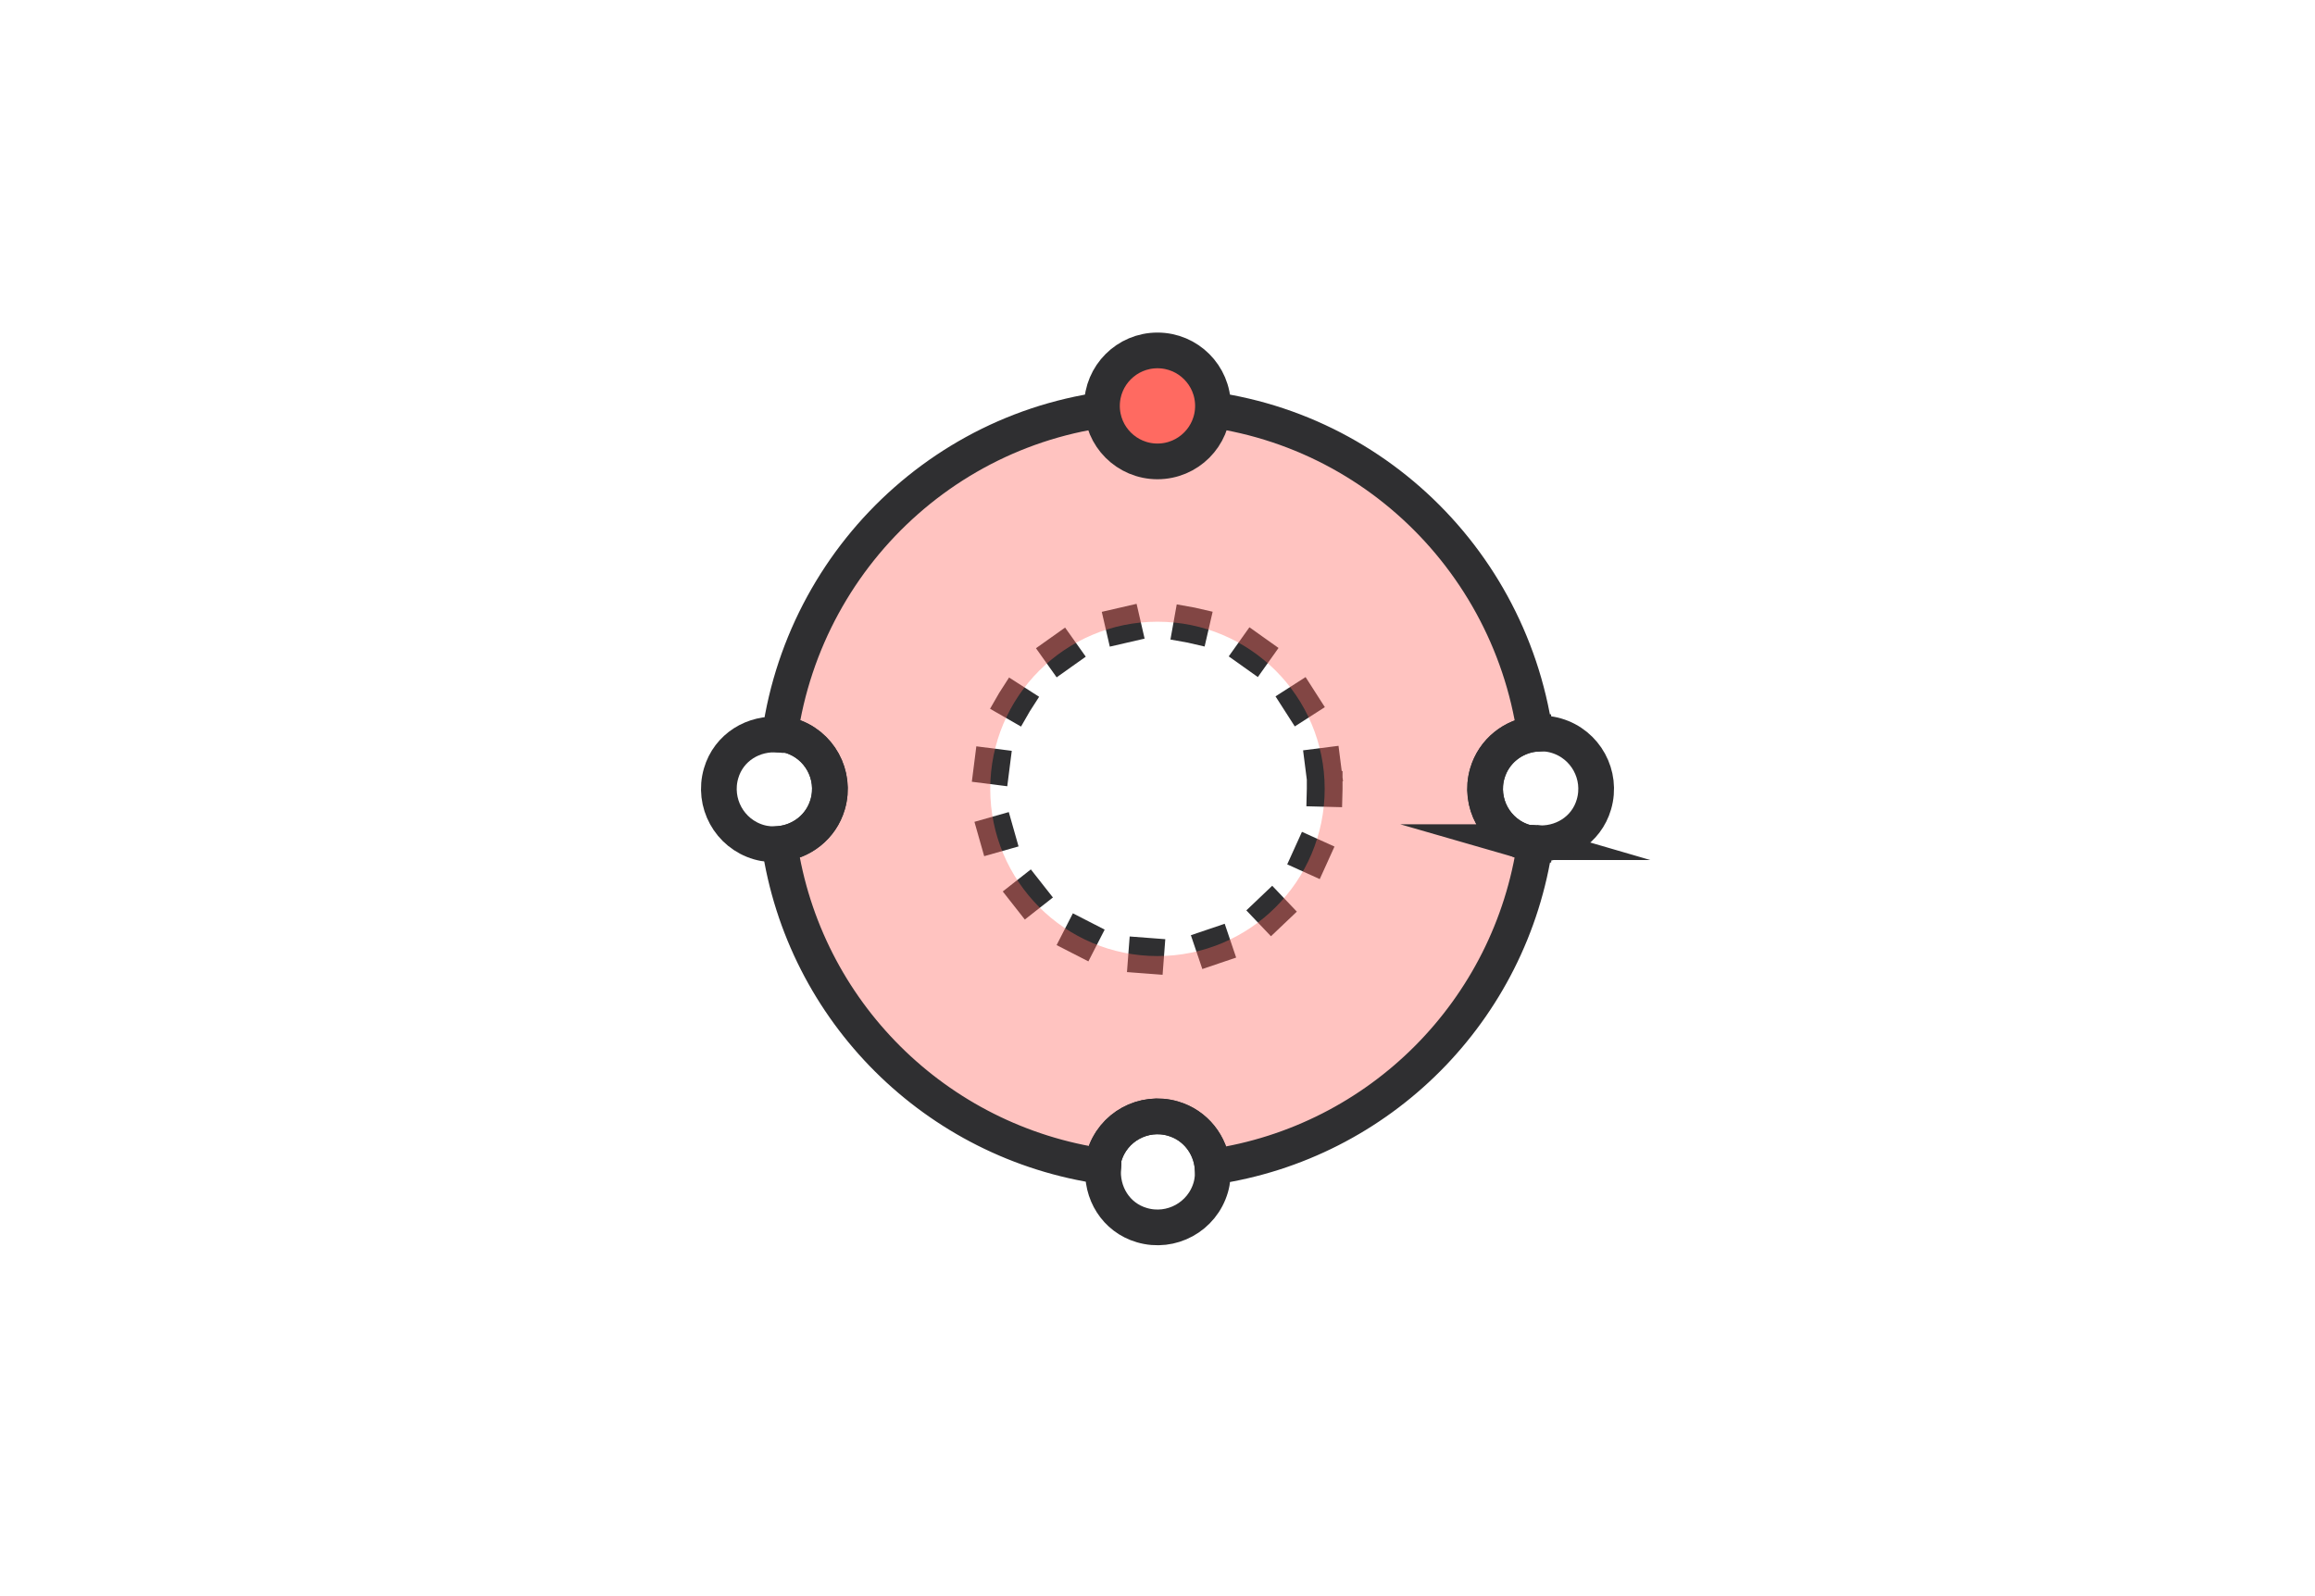
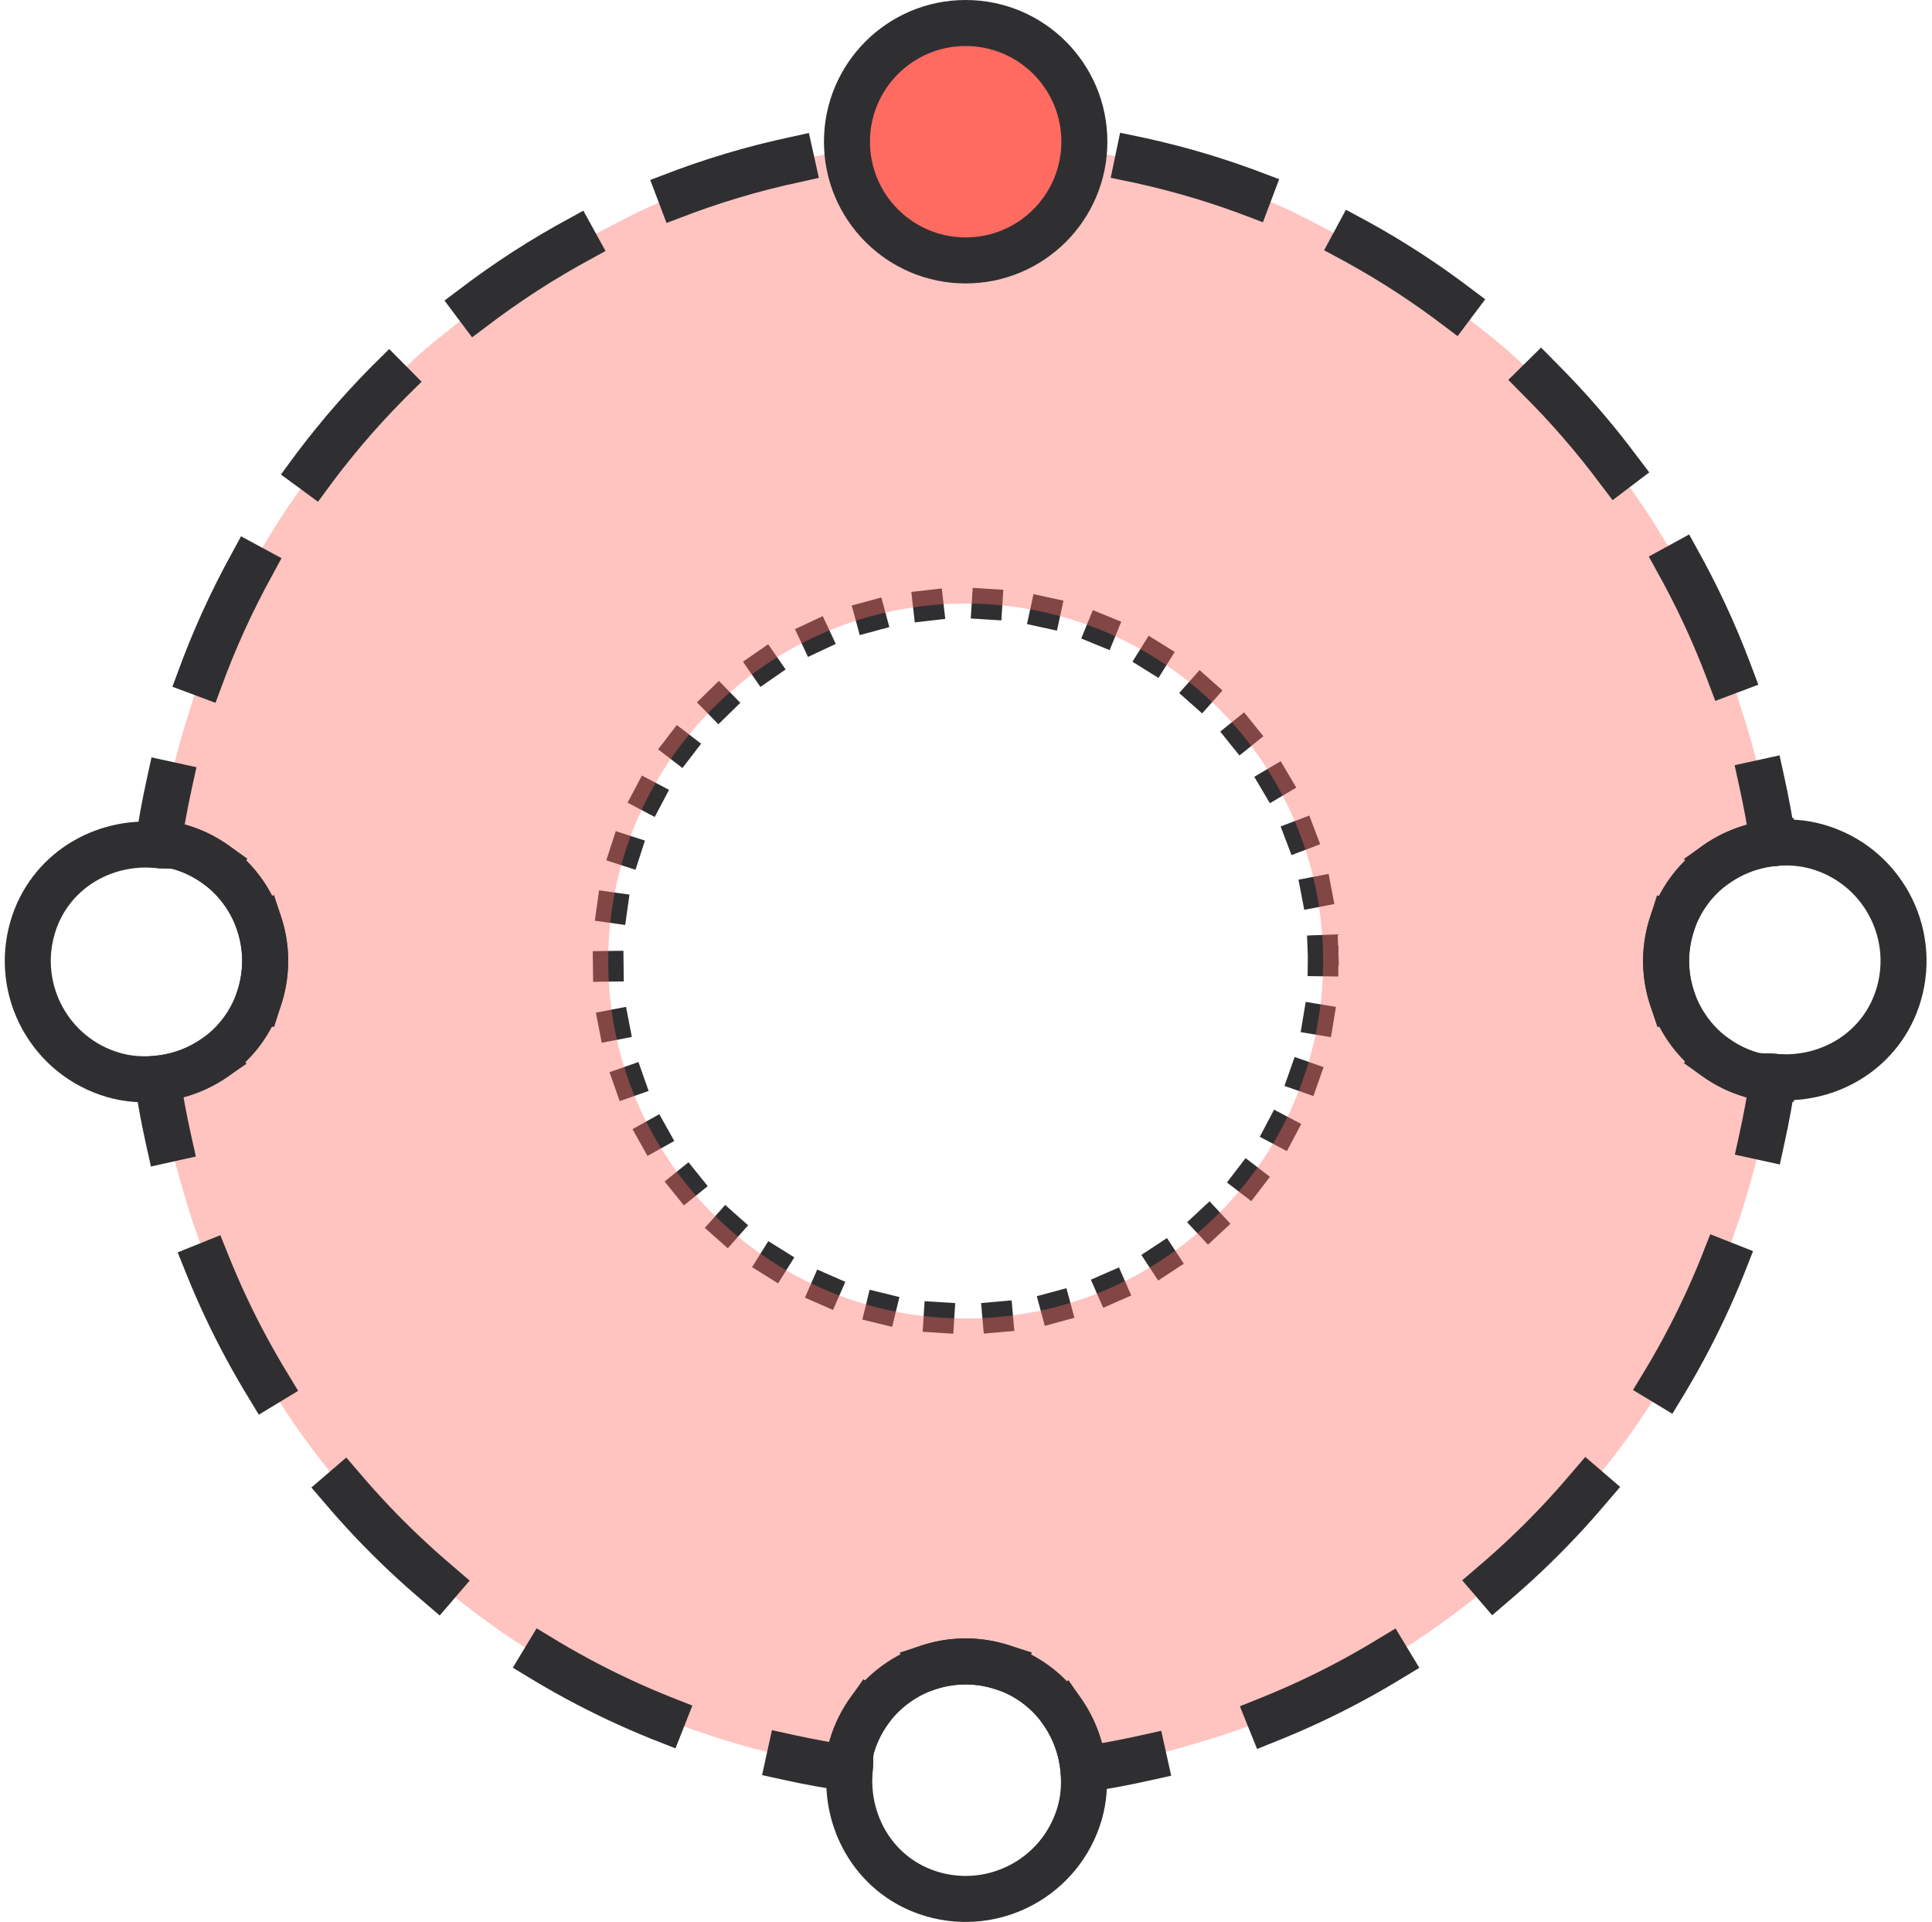
- <svg xmlns="http://www.w3.org/2000/svg" id="round_tool" data-name="round tool" width="32.409" height="22.347" viewBox="0 0 32.409 22.347">
-   <circle cx="16.204" cy="11.047" r="2.341" style="fill: none; stroke: #2f2f31; stroke-dasharray: 0 .959 0 0 0 0; stroke-linecap: square; stroke-miterlimit: 10; stroke-width: .5px;" />
-   <path d="M15.446,16.334c-.036.365.175.716.54.822.412.121.844-.116.964-.528.028-.097.034-.195.025-.29" style="fill: none; stroke: #2f2f31; stroke-width: .5px;" />
-   <path d="M10.917,10.289c-.365-.036-.716.175-.822.54-.12.412.116.844.528.964.097.028.195.034.289.025" style="fill: none; stroke: #2f2f31; stroke-width: .5px;" />
-   <g>
-     <path d="M20.268,7.583c.051.06.102.12.15.182-.048-.062-.099-.121-.15-.182Z" style="fill: none;" />
-     <path d="M19.53,6.869c.09.071.18.142.265.219-.085-.078-.175-.146-.265-.219Z" style="fill: none;" />
-     <path d="M18.643,6.295c.137.071.276.139.406.221-.13-.083-.269-.149-.406-.221Z" style="fill: none;" />
-     <path d="M17.608,5.893c.198.054.397.106.585.181-.188-.076-.387-.127-.585-.181Z" style="fill: none;" />
-     <path d="M14.216,6.074c.187-.075.385-.127.582-.181-.197.054-.395.105-.582.181Z" style="fill: none;" />
-     <path d="M15.171,5.788c.335-.065.679-.104,1.033-.104-.354,0-.699.038-1.033.104Z" style="fill: none;" />
-     <path d="M16.204,5.684c.354,0,.698.039,1.033.104-.334-.066-.678-.104-1.033-.104Z" style="fill: none;" />
-     <path d="M21.307,12.62c-.008.025-.015.05-.023.075.008-.025.016-.05.023-.075Z" style="fill: none;" />
-     <path d="M20.847,8.407c.023.041.045.083.068.125-.022-.042-.044-.083-.068-.125Z" style="fill: none;" />
-     <path d="M16.974,16.333c0.0.002.001.004.002.006.017-.003.033-.009.05-.011-.017.003-.035.003-.051.005Z" style="fill: none;" />
-     <path d="M13.359,6.517c.129-.081.266-.148.402-.218-.136.071-.273.136-.402.218Z" style="fill: none;" />
-     <circle cx="16.204" cy="11.047" r="2.341" style="fill: none;" />
-     <path d="M17.924,16.104c-.071.024-.144.046-.217.067.073-.021.145-.043.217-.067Z" style="fill: none;" />
-     <path d="M21.256,9.311c.007.02.013.042.019.062-.007-.021-.012-.042-.019-.062Z" style="fill: none;" />
-     <path d="M20.978,13.446c-.005.01-.011.02-.016.03.005-.01.011-.02.016-.03Z" style="fill: none;" />
-     <path d="M18.716,15.759c-.049.026-.096.054-.145.079.05-.025.096-.053.145-.079Z" style="fill: none;" />
-     <path d="M11.493,13.56c-.026-.049-.055-.096-.079-.146.025.05.053.097.079.146Z" style="fill: none;" />
-     <path d="M10.912,11.818c.003.017.009.033.012.05-.003-.017-.003-.035-.005-.052-.002 0-.004.001-.006.002Z" style="fill: none;" />
-     <path d="M14.632,16.149c-.025-.008-.051-.015-.076-.024.025.008.05.016.076.024Z" style="fill: none;" />
-     <path d="M13.807,15.821c-.011-.006-.022-.012-.033-.018.011.006.022.012.033.018Z" style="fill: none;" />
-     <path d="M11.148,12.767c-.024-.072-.046-.144-.068-.217.021.073.043.146.068.217Z" style="fill: none;" />
-     <path d="M11.132,9.379c.006-.018.011-.037.017-.055-.006.018-.011.037-.017.055Z" style="fill: none;" />
-     <path d="M11.989,7.767c.046-.06.095-.117.144-.175-.049.058-.098.115-.144.175Z" style="fill: none;" />
-     <path d="M12.613,7.088c.083-.075.171-.143.259-.213-.087.07-.176.138-.259.213Z" style="fill: none;" />
-     <path d="M11.493,8.534c.021-.039.041-.077.063-.116-.021.038-.042.077-.063.116Z" style="fill: none;" />
-     <path d="M17.707,16.171c.073-.021.145-.043.217-.067.222-.076.439-.163.647-.266.049-.025.096-.053.145-.079.962-.515,1.749-1.309,2.245-2.283.005-.01.011-.02.016-.03.12-.24.222-.492.305-.751.008-.025.016-.05.023-.075.081-.264.145-.535.185-.814-.048-.005-.094.002-.142-.012-.412-.12-.648-.552-.528-.964.092-.313.363-.522.668-.553-.045-.31-.12-.611-.215-.902-.007-.021-.012-.042-.019-.062-.092-.271-.209-.53-.341-.78-.022-.042-.044-.084-.068-.125-.127-.225-.271-.439-.428-.642-.048-.062-.099-.122-.15-.182-.148-.175-.305-.341-.474-.496-.085-.077-.175-.147-.265-.219-.155-.125-.312-.246-.481-.353-.13-.082-.269-.15-.406-.221-.148-.077-.294-.158-.45-.221-.188-.075-.387-.128-.585-.181-.124-.034-.243-.08-.371-.105-.335-.065-.679-.104-1.033-.104-.354,0-.699.039-1.033.104-.129.025-.248.072-.373.106-.197.054-.395.106-.582.181-.158.064-.305.146-.456.224-.136.07-.273.137-.402.218-.171.108-.33.232-.487.358-.087.07-.176.138-.259.213-.171.157-.33.326-.48.504-.049.058-.098.115-.144.175-.159.206-.305.423-.433.652-.022.038-.042.077-.063.116-.134.253-.251.515-.344.79-.006.018-.011.037-.017.055-.096.293-.17.597-.215.91h0c.048.005.094-.002.142.012.412.12.648.552.528.964-.091.313-.363.52-.668.551.003.017.003.035.005.052.036.233.092.459.157.681.021.073.043.146.068.217.076.222.162.439.265.646.025.05.053.097.079.146.514.961,1.308,1.747,2.281,2.243.011.006.022.012.033.018.24.12.491.221.75.305.025.008.05.016.076.024.264.081.535.145.814.185.005-.048-.002-.094.012-.142.12-.412.552-.648.964-.528.313.091.52.363.551.668.017-.002.035-.003.051-.005.234-.036.46-.092.682-.157ZM16.204,13.388c-1.293,0-2.341-1.048-2.341-2.341s1.048-2.341,2.341-2.341,2.341,1.048,2.341,2.341-1.048,2.341-2.341,2.341Z" style="fill: #ff6a61; opacity: .4;" />
+ <svg xmlns="http://www.w3.org/2000/svg" id="round" width="31.493" height="31.328" viewBox="0 0 31.493 31.328">
+   <g id="round-2" data-name="round">
+     <circle cx="15.741" cy="15.664" r="5.827" style="fill: none; stroke: #2f2f31; stroke-dasharray: 0 .959 0 0 0 0; stroke-linecap: square; stroke-miterlimit: 10; stroke-width: .5px;" />
+     <path d="M13.853,28.828c-.089.908.437,1.782,1.344,2.047,1.026.3,2.101-.288,2.401-1.314.071-.241.084-.485.062-.721" style="fill: none; stroke: #2f2f31; stroke-width: .75px;" />
+     <path d="M2.578,13.776c-.908-.09-1.782.437-2.047,1.344-.3,1.026.288,2.101,1.314,2.401.241.071.484.084.721.062" style="fill: none; stroke: #2f2f31; stroke-width: .75px;" />
+     <g>
+       <path d="M25.859,7.04c.127.149.253.298.373.452-.12-.156-.247-.302-.373-.452Z" style="fill: none;" />
+       <path d="M24.02,5.261c.223.178.448.352.66.544-.211-.193-.437-.365-.66-.544Z" style="fill: none;" />
+       <path d="M21.812,3.833c.342.176.688.345,1.012.549-.324-.206-.67-.372-1.012-.549Z" style="fill: none;" />
+       <path d="M19.235,2.831c.493.134.987.264,1.456.452-.468-.189-.963-.317-1.456-.452Z" style="fill: none;" />
+       <path d="M10.79,3.283c.466-.187.958-.316,1.449-.45-.491.135-.983.262-1.449.45Z" style="fill: none;" />
+       <path d="M13.168,2.57c.834-.163,1.692-.259,2.573-.259-.882,0-1.74.095-2.573.259Z" style="fill: none;" />
+       <path d="M15.741,2.31c.881,0,1.738.096,2.571.259-.833-.164-1.689-.259-2.571-.259Z" style="fill: none;" />
+       <path d="M28.444,19.578c-.019.062-.038.125-.058.187.02-.062.039-.124.058-.187Z" style="fill: none;" />
+       <path d="M27.299,9.091c.058.102.113.206.168.31-.055-.104-.11-.207-.168-.31Z" style="fill: none;" />
+       <path d="M17.656,28.825c.001.005.003.01.004.016.043-.006.082-.022.124-.029-.042.006-.086.007-.128.013Z" style="fill: none;" />
+       <path d="M8.656,4.384c.32-.202.662-.368,1-.543-.338.176-.68.34-1.0.543Z" style="fill: none;" />
+       <circle cx="15.741" cy="15.664" r="5.827" style="fill: none;" />
+       <path d="M20.023,28.253c-.178.061-.358.114-.54.168.182-.053.361-.107.54-.168Z" style="fill: none;" />
+       <path d="M28.317,11.342c.017.051.031.103.048.155-.017-.051-.031-.104-.048-.155Z" style="fill: none;" />
+       <path d="M27.625,21.636c-.013.025-.027.049-.04.074.013-.025.028-.049.04-.074Z" style="fill: none;" />
+       <path d="M21.994,27.396c-.121.065-.238.135-.361.196.123-.061.24-.131.361-.196Z" style="fill: none;" />
+       <path d="M4.011,21.919c-.065-.122-.136-.24-.198-.364.061.124.132.242.198.364Z" style="fill: none;" />
+       <path d="M2.564,17.583c.006.043.022.082.029.125-.006-.042-.007-.086-.013-.129-.005.001-.011.003-.016.004l-0.0 0Z" style="fill: none;" />
+       <path d="M11.827,28.367c-.063-.019-.126-.038-.188-.059.062.02.126.039.188.059Z" style="fill: none;" />
+       <path d="M9.771,27.549c-.028-.014-.054-.03-.082-.045.028.014.054.03.082.045Z" style="fill: none;" />
+       <path d="M3.152,19.946c-.061-.178-.115-.359-.168-.541.053.182.107.363.168.541Z" style="fill: none;" />
+       <path d="M3.112,11.511c.015-.045.027-.091.042-.136-.015.045-.028.091-.042.136Z" style="fill: none;" />
+       <path d="M5.246,7.497c.116-.148.237-.291.358-.435-.121.144-.243.285-.358.435Z" style="fill: none;" />
+       <path d="M6.8,5.808c.206-.187.426-.357.644-.531-.217.175-.438.343-.644.531Z" style="fill: none;" />
+       <path d="M4.011,9.407c.052-.097.102-.193.156-.288-.053.096-.105.191-.156.288Z" style="fill: none;" />
+       <path d="M19.483,28.42c.181-.053.362-.107.54-.168.553-.189,1.093-.405,1.611-.661.123-.061.24-.131.361-.196,2.395-1.281,4.355-3.26,5.59-5.685.013-.025.027-.049.04-.074.3-.598.552-1.225.761-1.871.02-.062.039-.124.058-.187.201-.656.361-1.331.461-2.027-.118-.012-.235.004-.353-.03-1.026-.3-1.614-1.375-1.314-2.401.228-.779.903-1.3,1.664-1.377-.112-.773-.298-1.522-.536-2.246-.017-.051-.031-.104-.048-.155-.23-.675-.521-1.32-.85-1.941-.056-.104-.11-.208-.168-.31-.316-.56-.676-1.092-1.067-1.598-.12-.154-.246-.303-.373-.452-.368-.436-.76-.85-1.18-1.235-.211-.192-.436-.366-.66-.544-.385-.31-.777-.613-1.196-.879-.324-.204-.67-.373-1.012-.549-.369-.192-.732-.394-1.121-.551-.469-.188-.963-.318-1.456-.452-.309-.085-.605-.199-.923-.261-.833-.163-1.69-.259-2.571-.259-.881,0-1.739.096-2.573.259-.32.063-.618.178-.93.264-.49.134-.983.263-1.449.45-.393.159-.761.364-1.134.558-.338.174-.68.341-1.0.543-.425.27-.822.577-1.212.893-.217.174-.437.344-.644.531-.426.391-.823.812-1.195,1.254-.122.143-.243.286-.358.435-.396.513-.76,1.054-1.079,1.623-.054.095-.105.191-.156.288-.333.629-.625,1.283-.857,1.967-.015.045-.028.091-.042.136-.238.731-.423,1.486-.535,2.265h0c.118.012.235-.004.353.03,1.026.3,1.614,1.375,1.314,2.401-.228.779-.904,1.295-1.664,1.372.006.043.006.086.013.129.09.581.229,1.144.391,1.697.053.182.107.363.168.541.189.553.404,1.092.66,1.609.061.124.133.242.198.364,1.28,2.392,3.256,4.35,5.678,5.585.028.014.054.031.082.045.597.299,1.223.551,1.868.759.062.02.126.039.188.059.656.201,1.331.361,2.027.461.012-.118-.004-.235.03-.353.3-1.026,1.375-1.614,2.401-1.314.779.228,1.295.904,1.372,1.664.042-.006.086-.006.128-.013.581-.09,1.145-.229,1.698-.391l0-.001ZM15.741,21.492c-3.218,0-5.827-2.609-5.827-5.827s2.609-5.827,5.827-5.827,5.827,2.609,5.827,5.827-2.609,5.827-5.827,5.827Z" style="fill: #ff6a61; isolation: isolate; opacity: .4;" />
+     </g>
+     <g>
+       <path d="M27.973,14.09c.272-.192.592-.313.929-.347-.048-.332-.109-.66-.18-.984" style="fill: none; stroke: #2f2f31; stroke-linecap: square; stroke-miterlimit: 10; stroke-width: .75px;" />
+       <path d="M28.179,10.942c-1.9-5.04-6.731-8.632-12.438-8.632-6.056,0-11.126,4.046-12.753,9.574" style="fill: none; stroke: #2f2f31; stroke-dasharray: 1.897 1.897; stroke-linecap: square; stroke-miterlimit: 10; stroke-width: .75px;" />
+       <path d="M2.756,12.792c-.071.324-.131.652-.178.984.118.012.235-.004.353.03.213.062.407.158.579.28" style="fill: none; stroke: #2f2f31; stroke-linecap: square; stroke-miterlimit: 10; stroke-width: .75px;" />
+       <path d="M4.227,15.063c.117.358.131.755.017,1.144-.067.229-.172.435-.307.614" style="fill: none; stroke: #2f2f31; stroke-dasharray: 1.229 1.229; stroke-linecap: square; stroke-miterlimit: 10; stroke-width: .75px;" />
+       <path d="M3.496,17.244c-.274.189-.595.307-.932.339.048.332.109.66.181.984" style="fill: none; stroke: #2f2f31; stroke-linecap: square; stroke-miterlimit: 10; stroke-width: .75px;" />
+       <path d="M3.384,20.622c1.488,3.701,4.587,6.569,8.44,7.752" style="fill: none; stroke: #2f2f31; stroke-dasharray: 2.152 2.152; stroke-linecap: square; stroke-miterlimit: 10; stroke-width: .75px;" />
+       <path d="M12.869,28.649c.324.071.652.131.984.178.012-.118-.004-.235.03-.353.062-.213.158-.407.28-.579" style="fill: none; stroke: #2f2f31; stroke-linecap: square; stroke-miterlimit: 10; stroke-width: .75px;" />
+       <path d="M15.14,27.178c.358-.117.755-.132,1.144-.018.229.067.435.172.614.307" style="fill: none; stroke: #2f2f31; stroke-dasharray: 1.229 1.229; stroke-linecap: square; stroke-miterlimit: 10; stroke-width: .75px;" />
+       <path d="M17.321,27.909c.189.274.307.595.339.932.332-.048.66-.109.984-.181" style="fill: none; stroke: #2f2f31; stroke-linecap: square; stroke-miterlimit: 10; stroke-width: .75px;" />
+       <path d="M20.699,28.021c3.7-1.488,6.569-4.587,7.752-8.44" style="fill: none; stroke: #2f2f31; stroke-dasharray: 2.152 2.152; stroke-linecap: square; stroke-miterlimit: 10; stroke-width: .75px;" />
+       <path d="M28.726,18.535c.071-.324.131-.652.178-.984-.118-.012-.235.004-.353-.03-.213-.062-.407-.158-.579-.28" style="fill: none; stroke: #2f2f31; stroke-linecap: square; stroke-miterlimit: 10; stroke-width: .75px;" />
+       <path d="M27.256,16.269c-.119-.36-.134-.758-.019-1.149.066-.224.169-.427.3-.605" style="fill: none; stroke: #2f2f31; stroke-dasharray: 1.225 1.225; stroke-linecap: square; stroke-miterlimit: 10; stroke-width: .75px;" />
+     </g>
+     <path d="M2.564,17.583c.767-.071,1.45-.591,1.68-1.376.3-1.026-.288-2.101-1.314-2.401-.118-.035-.235-.018-.353-.03" style="fill: none; stroke: #2f2f31; stroke-width: .75px;" />
+     <path d="M17.66,28.84c-.071-.767-.591-1.45-1.376-1.68-1.026-.3-2.101.288-2.401,1.314-.035.118-.018.235-.03.353" style="fill: none; stroke: #2f2f31; stroke-width: .75px;" />
+     <path d="M28.904,17.551c.908.089,1.782-.437,2.047-1.344.3-1.026-.288-2.101-1.314-2.401-.247-.072-.496-.088-.737-.063" style="fill: none; stroke: #2f2f31; stroke-width: .75px;" />
+     <path d="M28.901,13.743c-.761.077-1.436.598-1.664,1.377-.3,1.026.288,2.101,1.314,2.401.118.035.235.018.353.03" style="fill: none; stroke: #2f2f31; stroke-linecap: square; stroke-miterlimit: 10; stroke-width: .75px;" />
+     <circle cx="15.741" cy="2.31" r="1.935" style="fill: #ff6a61; stroke: #2f2f31; stroke-width: .75px;" />
  </g>
-   <path d="M21.35,11.793c-.412-.12-.648-.552-.528-.964.092-.313.363-.522.668-.553-.377-2.593-2.588-4.592-5.286-4.592-2.703,0-4.916,2.006-5.287,4.605.048.005.094-.002.142.012.412.12.648.552.528.964-.092.315-.367.524-.675.553.341,2.341,2.188,4.181,4.534,4.516.005-.048-.002-.094.012-.142.12-.412.552-.648.964-.528.315.092.524.367.553.675,2.341-.341,4.181-2.188,4.516-4.534-.048-.005-.094.002-.142-.012Z" style="fill: none; stroke: #2f2f31; stroke-linecap: square; stroke-miterlimit: 10; stroke-width: .5px;" />
-   <path d="M10.912,11.818c.308-.029.583-.237.675-.553.121-.412-.116-.844-.528-.964-.048-.014-.094-.007-.142-.012" style="fill: none; stroke: #2f2f31; stroke-width: .5px;" />
-   <path d="M16.975,16.34c-.029-.308-.237-.583-.553-.675-.412-.121-.844.116-.964.528-.014.048-.007.094-.012.142" style="fill: none; stroke: #2f2f31; stroke-width: .5px;" />
-   <path d="M21.492,11.805c.365.036.716-.175.822-.54.121-.412-.116-.844-.528-.964-.099-.029-.199-.035-.296-.025" style="fill: none; stroke: #2f2f31; stroke-width: .5px;" />
-   <path d="M21.49,10.276c-.305.031-.577.24-.668.553-.12.412.116.844.528.964.048.014.094.007.142.012" style="fill: none; stroke: #2f2f31; stroke-linecap: square; stroke-miterlimit: 10; stroke-width: .5px;" />
-   <circle cx="16.204" cy="5.684" r=".777" style="fill: #ff6a61; stroke: #2f2f31; stroke-width: .5px;" />
</svg>
